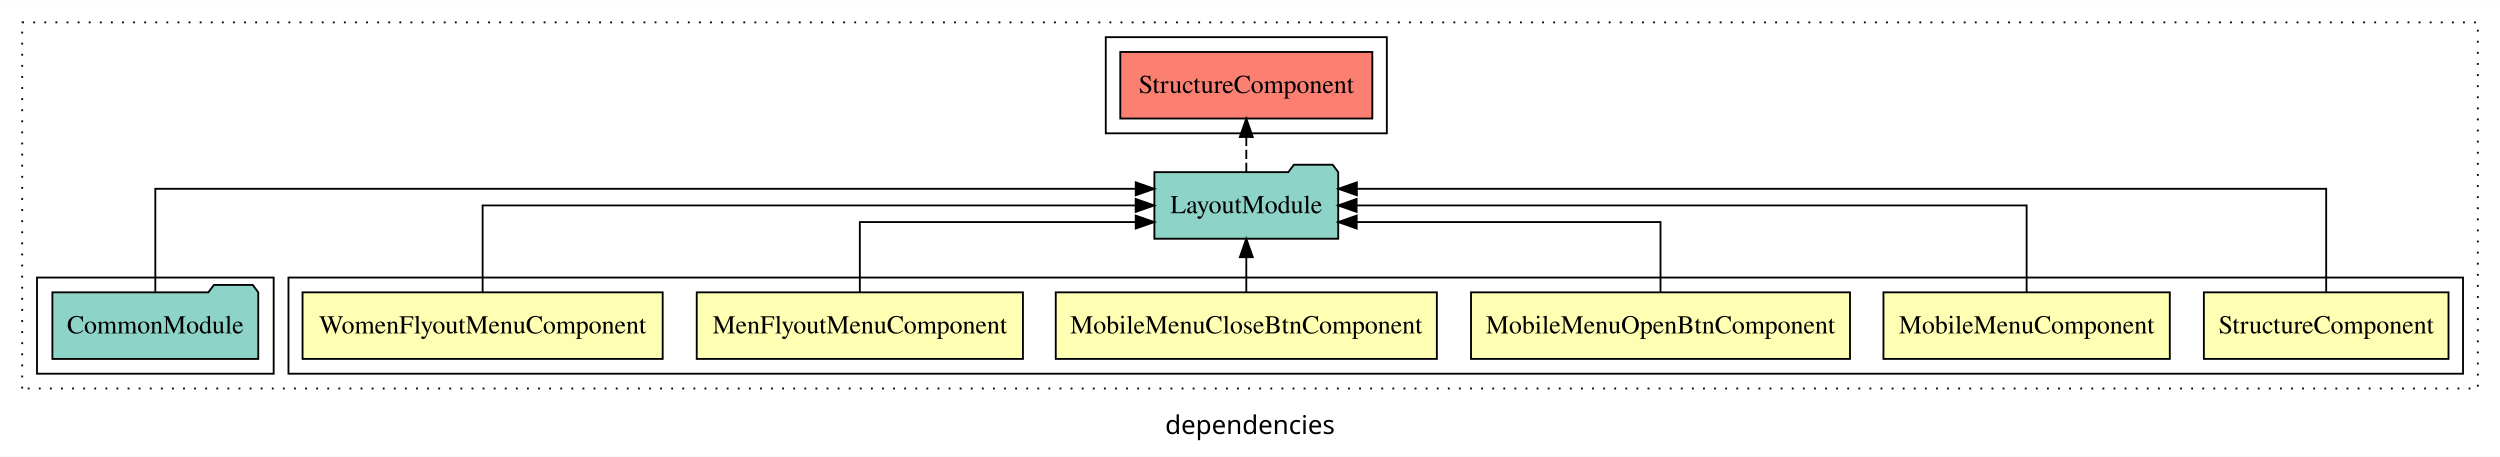
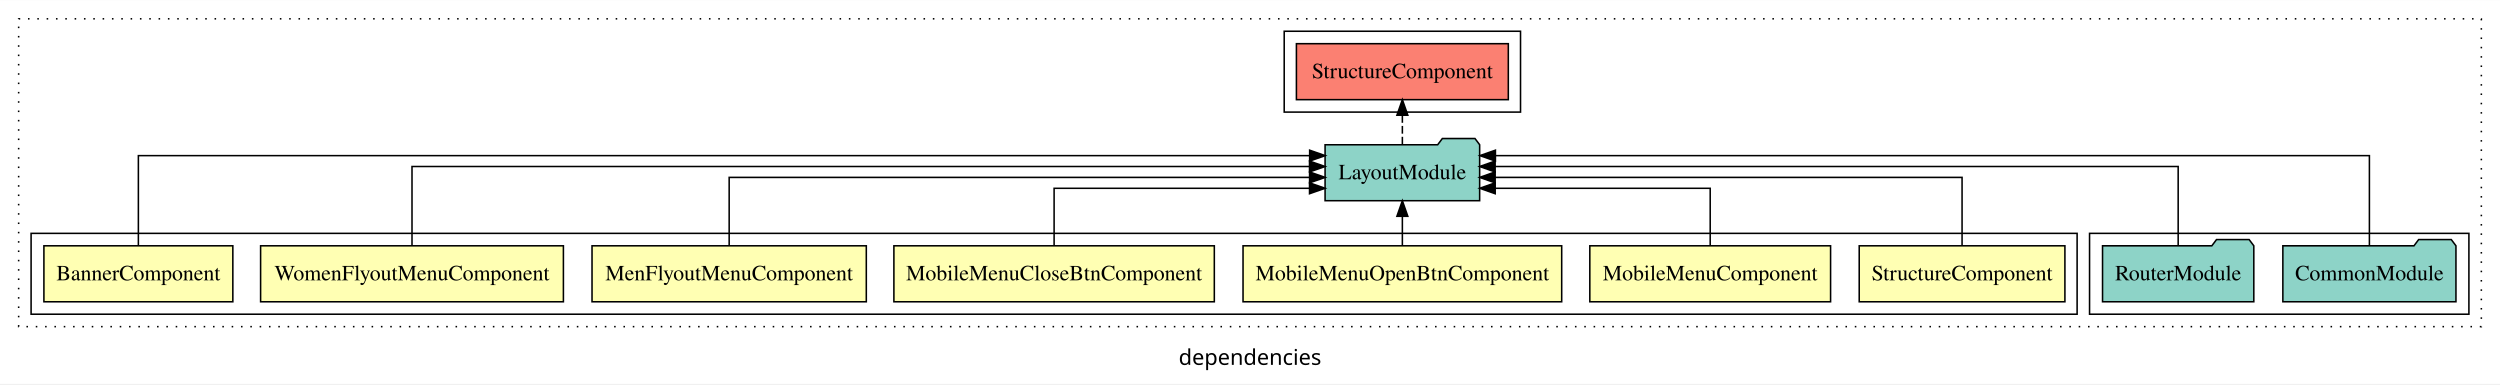
- <svg xmlns="http://www.w3.org/2000/svg" width="1352pt" height="247pt" viewBox="0.00 0.00 1352.00 246.80">
+ <svg xmlns="http://www.w3.org/2000/svg" width="1608pt" height="247pt" viewBox="0.00 0.00 1608.00 246.80">
  <g id="graph0" class="graph" transform="scale(1 1) rotate(0) translate(4 242.8)">
-     <polygon fill="white" stroke="transparent" points="-4,4 -4,-242.8 1348,-242.8 1348,4 -4,4" />
-     <text text-anchor="middle" x="672" y="-8.2" font-family="sans-serif" font-size="14.00">dependencies</text>
+     <polygon fill="white" stroke="transparent" points="-4,4 -4,-242.8 1604,-242.8 1604,4 -4,4" />
+     <text text-anchor="middle" x="800" y="-8.2" font-family="sans-serif" font-size="14.00">dependencies</text>
    <g id="clust1" class="cluster">
-       <polygon fill="none" stroke="black" stroke-dasharray="1,5" points="8,-32.8 8,-230.8 1336,-230.8 1336,-32.8 8,-32.8" />
+       <polygon fill="none" stroke="black" stroke-dasharray="1,5" points="8,-32.8 8,-230.8 1592,-230.8 1592,-32.8 8,-32.8" />
    </g>
    <g id="clust10" class="cluster">
-       <polygon fill="none" stroke="black" points="594,-170.8 594,-222.8 746,-222.8 746,-170.8 594,-170.8" />
+       <polygon fill="none" stroke="black" points="1340,-40.8 1340,-92.8 1584,-92.8 1584,-40.8 1340,-40.8" />
+     </g>
+     <g id="clust11" class="cluster">
+       <polygon fill="none" stroke="black" points="822,-170.8 822,-222.8 974,-222.8 974,-170.8 822,-170.8" />
    </g>
    <g id="clust2" class="cluster">
-       <polygon fill="none" stroke="black" points="152,-40.8 152,-92.8 1328,-92.8 1328,-40.8 152,-40.8" />
-     </g>
-     <g id="clust9" class="cluster">
-       <polygon fill="none" stroke="black" points="16,-40.8 16,-92.8 144,-92.8 144,-40.8 16,-40.8" />
+       <polygon fill="none" stroke="black" points="16,-40.8 16,-92.8 1332,-92.8 1332,-40.8 16,-40.8" />
    </g>
    <g id="node1" class="node">
-       <polygon fill="#ffffb3" stroke="black" points="1320.15,-84.8 1187.85,-84.8 1187.85,-48.8 1320.15,-48.8 1320.15,-84.8" />
-       <text text-anchor="middle" x="1254" y="-62.6" font-family="Times,serif" font-size="14.00">StructureComponent</text>
+       <polygon fill="#ffffb3" stroke="black" points="1324.15,-84.8 1191.85,-84.8 1191.85,-48.8 1324.15,-48.8 1324.15,-84.8" />
+       <text text-anchor="middle" x="1258" y="-62.6" font-family="Times,serif" font-size="14.00">StructureComponent</text>
+     </g>
+     <g id="node8" class="node">
+       <polygon fill="#8dd3c7" stroke="black" points="947.71,-149.8 944.71,-153.8 923.71,-153.8 920.71,-149.8 848.29,-149.8 848.29,-113.8 947.71,-113.8 947.71,-149.8" />
+       <text text-anchor="middle" x="898" y="-127.6" font-family="Times,serif" font-size="14.00">LayoutModule</text>
+     </g>
+     <g id="edge1" class="edge">
+       <path fill="none" stroke="black" d="M1258,-85.07C1258,-103.36 1258,-128.8 1258,-128.8 1258,-128.8 957.68,-128.8 957.68,-128.8" />
+       <polygon fill="black" stroke="black" points="957.68,-125.3 947.68,-128.8 957.68,-132.3 957.68,-125.3" />
+     </g>
+     <g id="node2" class="node">
+       <polygon fill="#ffffb3" stroke="black" points="1173.43,-84.8 1018.57,-84.8 1018.57,-48.8 1173.43,-48.8 1173.43,-84.8" />
+       <text text-anchor="middle" x="1096" y="-62.6" font-family="Times,serif" font-size="14.00">MobileMenuComponent</text>
+     </g>
+     <g id="edge2" class="edge">
+       <path fill="none" stroke="black" d="M1096,-84.81C1096,-100.85 1096,-121.8 1096,-121.8 1096,-121.8 957.71,-121.8 957.71,-121.8" />
+       <polygon fill="black" stroke="black" points="957.71,-118.3 947.71,-121.8 957.71,-125.3 957.71,-118.3" />
+     </g>
+     <g id="node3" class="node">
+       <polygon fill="#ffffb3" stroke="black" points="1000.48,-84.8 795.52,-84.8 795.52,-48.8 1000.48,-48.8 1000.48,-84.8" />
+       <text text-anchor="middle" x="898" y="-62.6" font-family="Times,serif" font-size="14.00">MobileMenuOpenBtnComponent</text>
+     </g>
+     <g id="edge3" class="edge">
+       <path fill="none" stroke="black" d="M898,-84.91C898,-84.91 898,-103.79 898,-103.79" />
+       <polygon fill="black" stroke="black" points="894.5,-103.79 898,-113.79 901.5,-103.79 894.5,-103.79" />
+     </g>
+     <g id="node4" class="node">
+       <polygon fill="#ffffb3" stroke="black" points="777.05,-84.8 570.95,-84.8 570.95,-48.8 777.05,-48.8 777.05,-84.8" />
+       <text text-anchor="middle" x="674" y="-62.6" font-family="Times,serif" font-size="14.00">MobileMenuCloseBtnComponent</text>
+     </g>
+     <g id="edge4" class="edge">
+       <path fill="none" stroke="black" d="M674,-84.81C674,-100.85 674,-121.8 674,-121.8 674,-121.8 838.29,-121.8 838.29,-121.8" />
+       <polygon fill="black" stroke="black" points="838.29,-125.3 848.29,-121.8 838.29,-118.3 838.29,-125.3" />
+     </g>
+     <g id="node5" class="node">
+       <polygon fill="#ffffb3" stroke="black" points="553.21,-84.8 376.79,-84.8 376.79,-48.8 553.21,-48.8 553.21,-84.8" />
+       <text text-anchor="middle" x="465" y="-62.6" font-family="Times,serif" font-size="14.00">MenFlyoutMenuComponent</text>
+     </g>
+     <g id="edge5" class="edge">
+       <path fill="none" stroke="black" d="M465,-85.07C465,-103.36 465,-128.8 465,-128.8 465,-128.8 838.33,-128.8 838.33,-128.8" />
+       <polygon fill="black" stroke="black" points="838.33,-132.3 848.33,-128.8 838.33,-125.3 838.33,-132.3" />
+     </g>
+     <g id="node6" class="node">
+       <polygon fill="#ffffb3" stroke="black" points="358.38,-84.8 163.62,-84.8 163.62,-48.8 358.38,-48.8 358.38,-84.8" />
+       <text text-anchor="middle" x="261" y="-62.6" font-family="Times,serif" font-size="14.00">WomenFlyoutMenuComponent</text>
+     </g>
+     <g id="edge6" class="edge">
+       <path fill="none" stroke="black" d="M261,-84.93C261,-105.37 261,-135.8 261,-135.8 261,-135.8 838.28,-135.8 838.28,-135.8" />
+       <polygon fill="black" stroke="black" points="838.28,-139.3 848.28,-135.8 838.28,-132.3 838.28,-139.3" />
    </g>
    <g id="node7" class="node">
-       <polygon fill="#8dd3c7" stroke="black" points="719.71,-149.8 716.71,-153.8 695.71,-153.8 692.71,-149.8 620.29,-149.8 620.29,-113.8 719.71,-113.8 719.71,-149.8" />
-       <text text-anchor="middle" x="670" y="-127.6" font-family="Times,serif" font-size="14.00">LayoutModule</text>
+       <polygon fill="#ffffb3" stroke="black" points="145.76,-84.8 24.24,-84.8 24.24,-48.8 145.76,-48.8 145.76,-84.8" />
+       <text text-anchor="middle" x="85" y="-62.6" font-family="Times,serif" font-size="14.00">BannerComponent</text>
    </g>
-     <g id="edge1" class="edge">
-       <path fill="none" stroke="black" d="M1254,-85.09C1254,-107.01 1254,-140.8 1254,-140.8 1254,-140.8 729.79,-140.8 729.79,-140.8" />
-       <polygon fill="black" stroke="black" points="729.79,-137.3 719.79,-140.8 729.79,-144.3 729.79,-137.3" />
+     <g id="edge7" class="edge">
+       <path fill="none" stroke="black" d="M85,-84.81C85,-107.29 85,-142.8 85,-142.8 85,-142.8 838.37,-142.8 838.37,-142.8" />
+       <polygon fill="black" stroke="black" points="838.37,-146.3 848.37,-142.8 838.37,-139.3 838.37,-146.3" />
    </g>
-     <g id="node2" class="node">
-       <polygon fill="#ffffb3" stroke="black" points="1169.43,-84.8 1014.57,-84.8 1014.57,-48.8 1169.43,-48.8 1169.43,-84.8" />
-       <text text-anchor="middle" x="1092" y="-62.6" font-family="Times,serif" font-size="14.00">MobileMenuComponent</text>
+     <g id="node11" class="node">
+       <polygon fill="#fb8072" stroke="black" points="966.15,-214.8 829.85,-214.8 829.85,-178.8 966.15,-178.8 966.15,-214.8" />
+       <text text-anchor="middle" x="898" y="-192.6" font-family="Times,serif" font-size="14.00">StructureComponent </text>
    </g>
-     <g id="edge2" class="edge">
-       <path fill="none" stroke="black" d="M1092,-84.91C1092,-104.14 1092,-131.8 1092,-131.8 1092,-131.8 729.65,-131.8 729.65,-131.8" />
-       <polygon fill="black" stroke="black" points="729.65,-128.3 719.65,-131.8 729.65,-135.3 729.65,-128.3" />
-     </g>
-     <g id="node3" class="node">
-       <polygon fill="#ffffb3" stroke="black" points="996.48,-84.8 791.52,-84.8 791.52,-48.8 996.48,-48.8 996.48,-84.8" />
-       <text text-anchor="middle" x="894" y="-62.6" font-family="Times,serif" font-size="14.00">MobileMenuOpenBtnComponent</text>
-     </g>
-     <g id="edge3" class="edge">
-       <path fill="none" stroke="black" d="M894,-84.83C894,-101.2 894,-122.8 894,-122.8 894,-122.8 729.71,-122.8 729.71,-122.8" />
-       <polygon fill="black" stroke="black" points="729.71,-119.3 719.71,-122.8 729.71,-126.3 729.71,-119.3" />
-     </g>
-     <g id="node4" class="node">
-       <polygon fill="#ffffb3" stroke="black" points="773.05,-84.8 566.95,-84.8 566.95,-48.8 773.05,-48.8 773.05,-84.8" />
-       <text text-anchor="middle" x="670" y="-62.6" font-family="Times,serif" font-size="14.00">MobileMenuCloseBtnComponent</text>
-     </g>
-     <g id="edge4" class="edge">
-       <path fill="none" stroke="black" d="M670,-84.91C670,-84.91 670,-103.79 670,-103.79" />
-       <polygon fill="black" stroke="black" points="666.5,-103.79 670,-113.79 673.5,-103.79 666.5,-103.79" />
-     </g>
-     <g id="node5" class="node">
-       <polygon fill="#ffffb3" stroke="black" points="549.21,-84.8 372.79,-84.8 372.79,-48.8 549.21,-48.8 549.21,-84.8" />
-       <text text-anchor="middle" x="461" y="-62.6" font-family="Times,serif" font-size="14.00">MenFlyoutMenuComponent</text>
-     </g>
-     <g id="edge5" class="edge">
-       <path fill="none" stroke="black" d="M461,-84.83C461,-101.2 461,-122.8 461,-122.8 461,-122.8 610.2,-122.8 610.2,-122.8" />
-       <polygon fill="black" stroke="black" points="610.2,-126.3 620.2,-122.8 610.2,-119.3 610.2,-126.3" />
-     </g>
-     <g id="node6" class="node">
-       <polygon fill="#ffffb3" stroke="black" points="354.38,-84.8 159.62,-84.8 159.62,-48.8 354.38,-48.8 354.38,-84.8" />
-       <text text-anchor="middle" x="257" y="-62.6" font-family="Times,serif" font-size="14.00">WomenFlyoutMenuComponent</text>
-     </g>
-     <g id="edge6" class="edge">
-       <path fill="none" stroke="black" d="M257,-84.91C257,-104.14 257,-131.8 257,-131.8 257,-131.8 610.18,-131.8 610.18,-131.8" />
-       <polygon fill="black" stroke="black" points="610.18,-135.3 620.18,-131.8 610.18,-128.3 610.18,-135.3" />
+     <g id="edge10" class="edge">
+       <path fill="none" stroke="black" stroke-dasharray="5,2" d="M898,-149.91C898,-149.91 898,-168.79 898,-168.79" />
+       <polygon fill="black" stroke="black" points="894.5,-168.79 898,-178.79 901.5,-168.79 894.5,-168.79" />
    </g>
    <g id="node9" class="node">
-       <polygon fill="#fb8072" stroke="black" points="738.15,-214.8 601.85,-214.8 601.85,-178.8 738.15,-178.8 738.15,-214.8" />
-       <text text-anchor="middle" x="670" y="-192.6" font-family="Times,serif" font-size="14.00">StructureComponent </text>
+       <polygon fill="#8dd3c7" stroke="black" points="1575.67,-84.8 1572.67,-88.8 1551.67,-88.8 1548.67,-84.8 1464.33,-84.8 1464.33,-48.8 1575.67,-48.8 1575.67,-84.8" />
+       <text text-anchor="middle" x="1520" y="-62.6" font-family="Times,serif" font-size="14.00">CommonModule</text>
    </g>
    <g id="edge8" class="edge">
-       <path fill="none" stroke="black" stroke-dasharray="5,2" d="M670,-149.91C670,-149.91 670,-168.79 670,-168.79" />
-       <polygon fill="black" stroke="black" points="666.5,-168.79 670,-178.79 673.5,-168.79 666.5,-168.79" />
+       <path fill="none" stroke="black" d="M1520,-84.81C1520,-107.29 1520,-142.8 1520,-142.8 1520,-142.8 957.85,-142.8 957.85,-142.8" />
+       <polygon fill="black" stroke="black" points="957.85,-139.3 947.85,-142.8 957.85,-146.3 957.85,-139.3" />
    </g>
-     <g id="node8" class="node">
-       <polygon fill="#8dd3c7" stroke="black" points="135.67,-84.8 132.67,-88.8 111.67,-88.8 108.67,-84.8 24.33,-84.8 24.33,-48.8 135.67,-48.8 135.67,-84.8" />
-       <text text-anchor="middle" x="80" y="-62.6" font-family="Times,serif" font-size="14.00">CommonModule</text>
+     <g id="node10" class="node">
+       <polygon fill="#8dd3c7" stroke="black" points="1445.65,-84.8 1442.65,-88.8 1421.65,-88.8 1418.65,-84.8 1348.35,-84.8 1348.35,-48.8 1445.65,-48.8 1445.65,-84.8" />
+       <text text-anchor="middle" x="1397" y="-62.6" font-family="Times,serif" font-size="14.00">RouterModule</text>
    </g>
-     <g id="edge7" class="edge">
-       <path fill="none" stroke="black" d="M80,-85.09C80,-107.01 80,-140.8 80,-140.8 80,-140.8 610.21,-140.8 610.21,-140.8" />
-       <polygon fill="black" stroke="black" points="610.21,-144.3 620.21,-140.8 610.21,-137.3 610.21,-144.3" />
+     <g id="edge9" class="edge">
+       <path fill="none" stroke="black" d="M1397,-84.93C1397,-105.37 1397,-135.8 1397,-135.8 1397,-135.8 957.67,-135.8 957.67,-135.8" />
+       <polygon fill="black" stroke="black" points="957.67,-132.3 947.67,-135.8 957.67,-139.3 957.67,-132.3" />
    </g>
  </g>
</svg>
